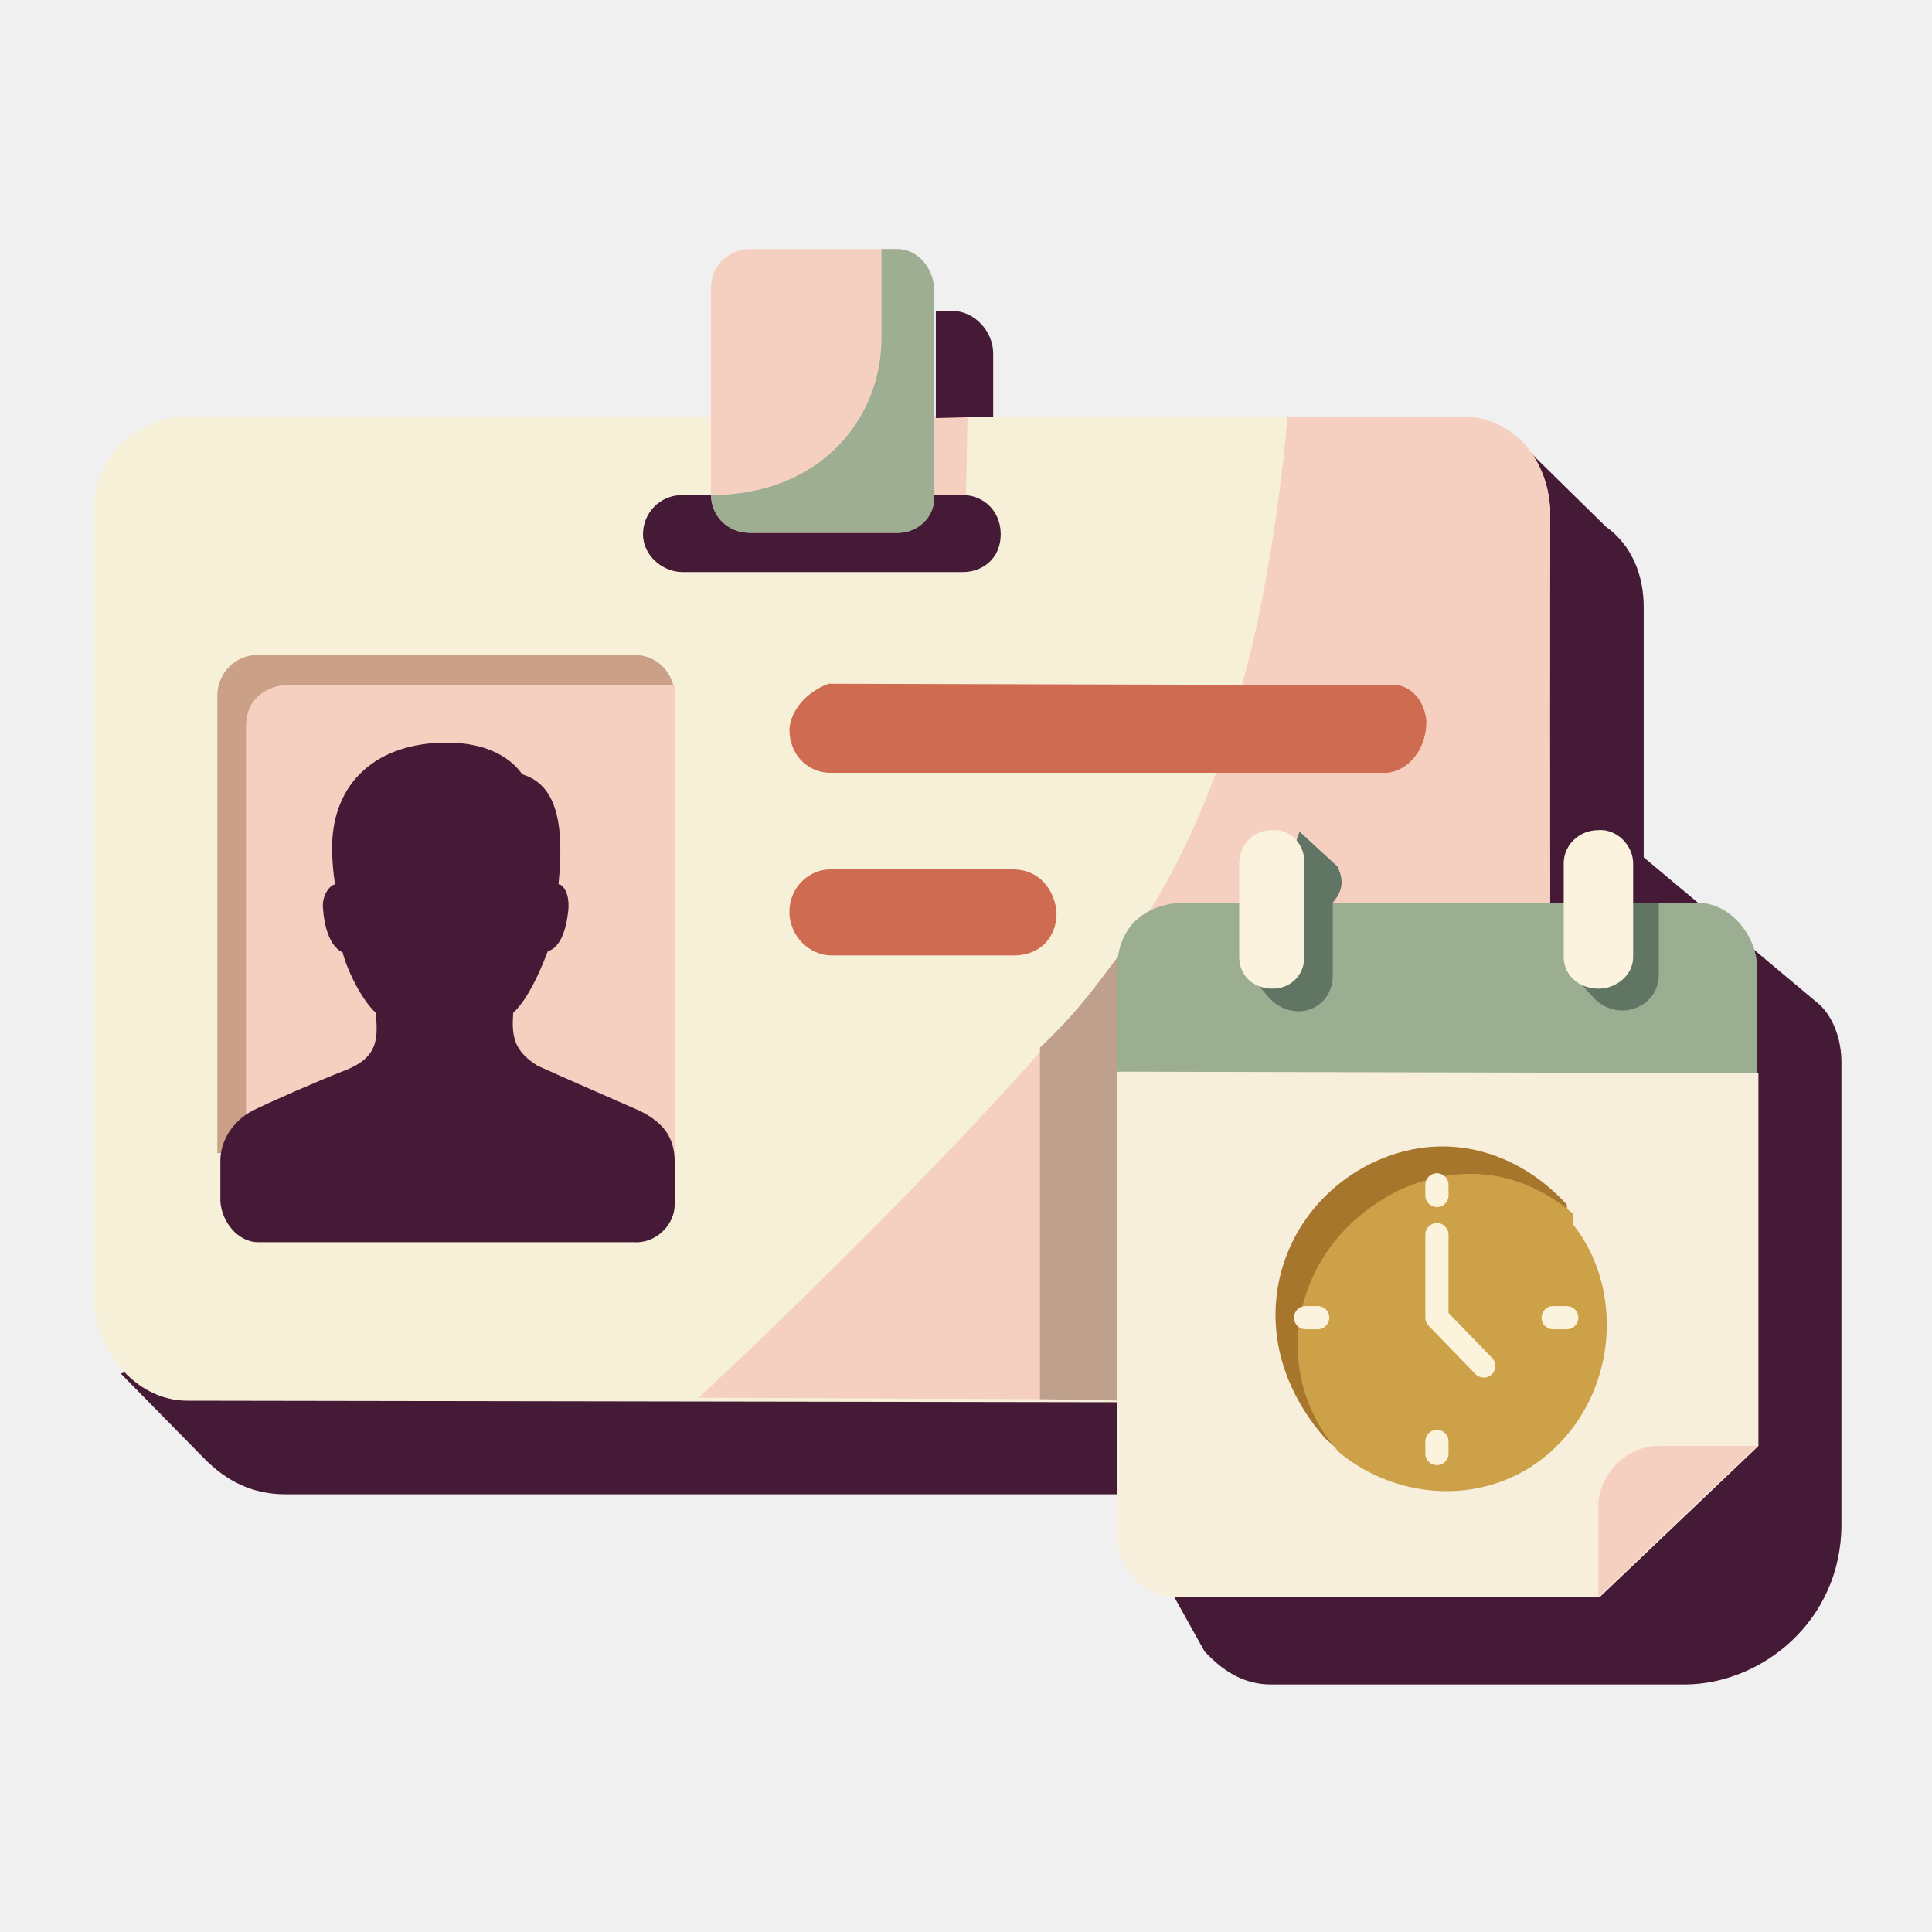
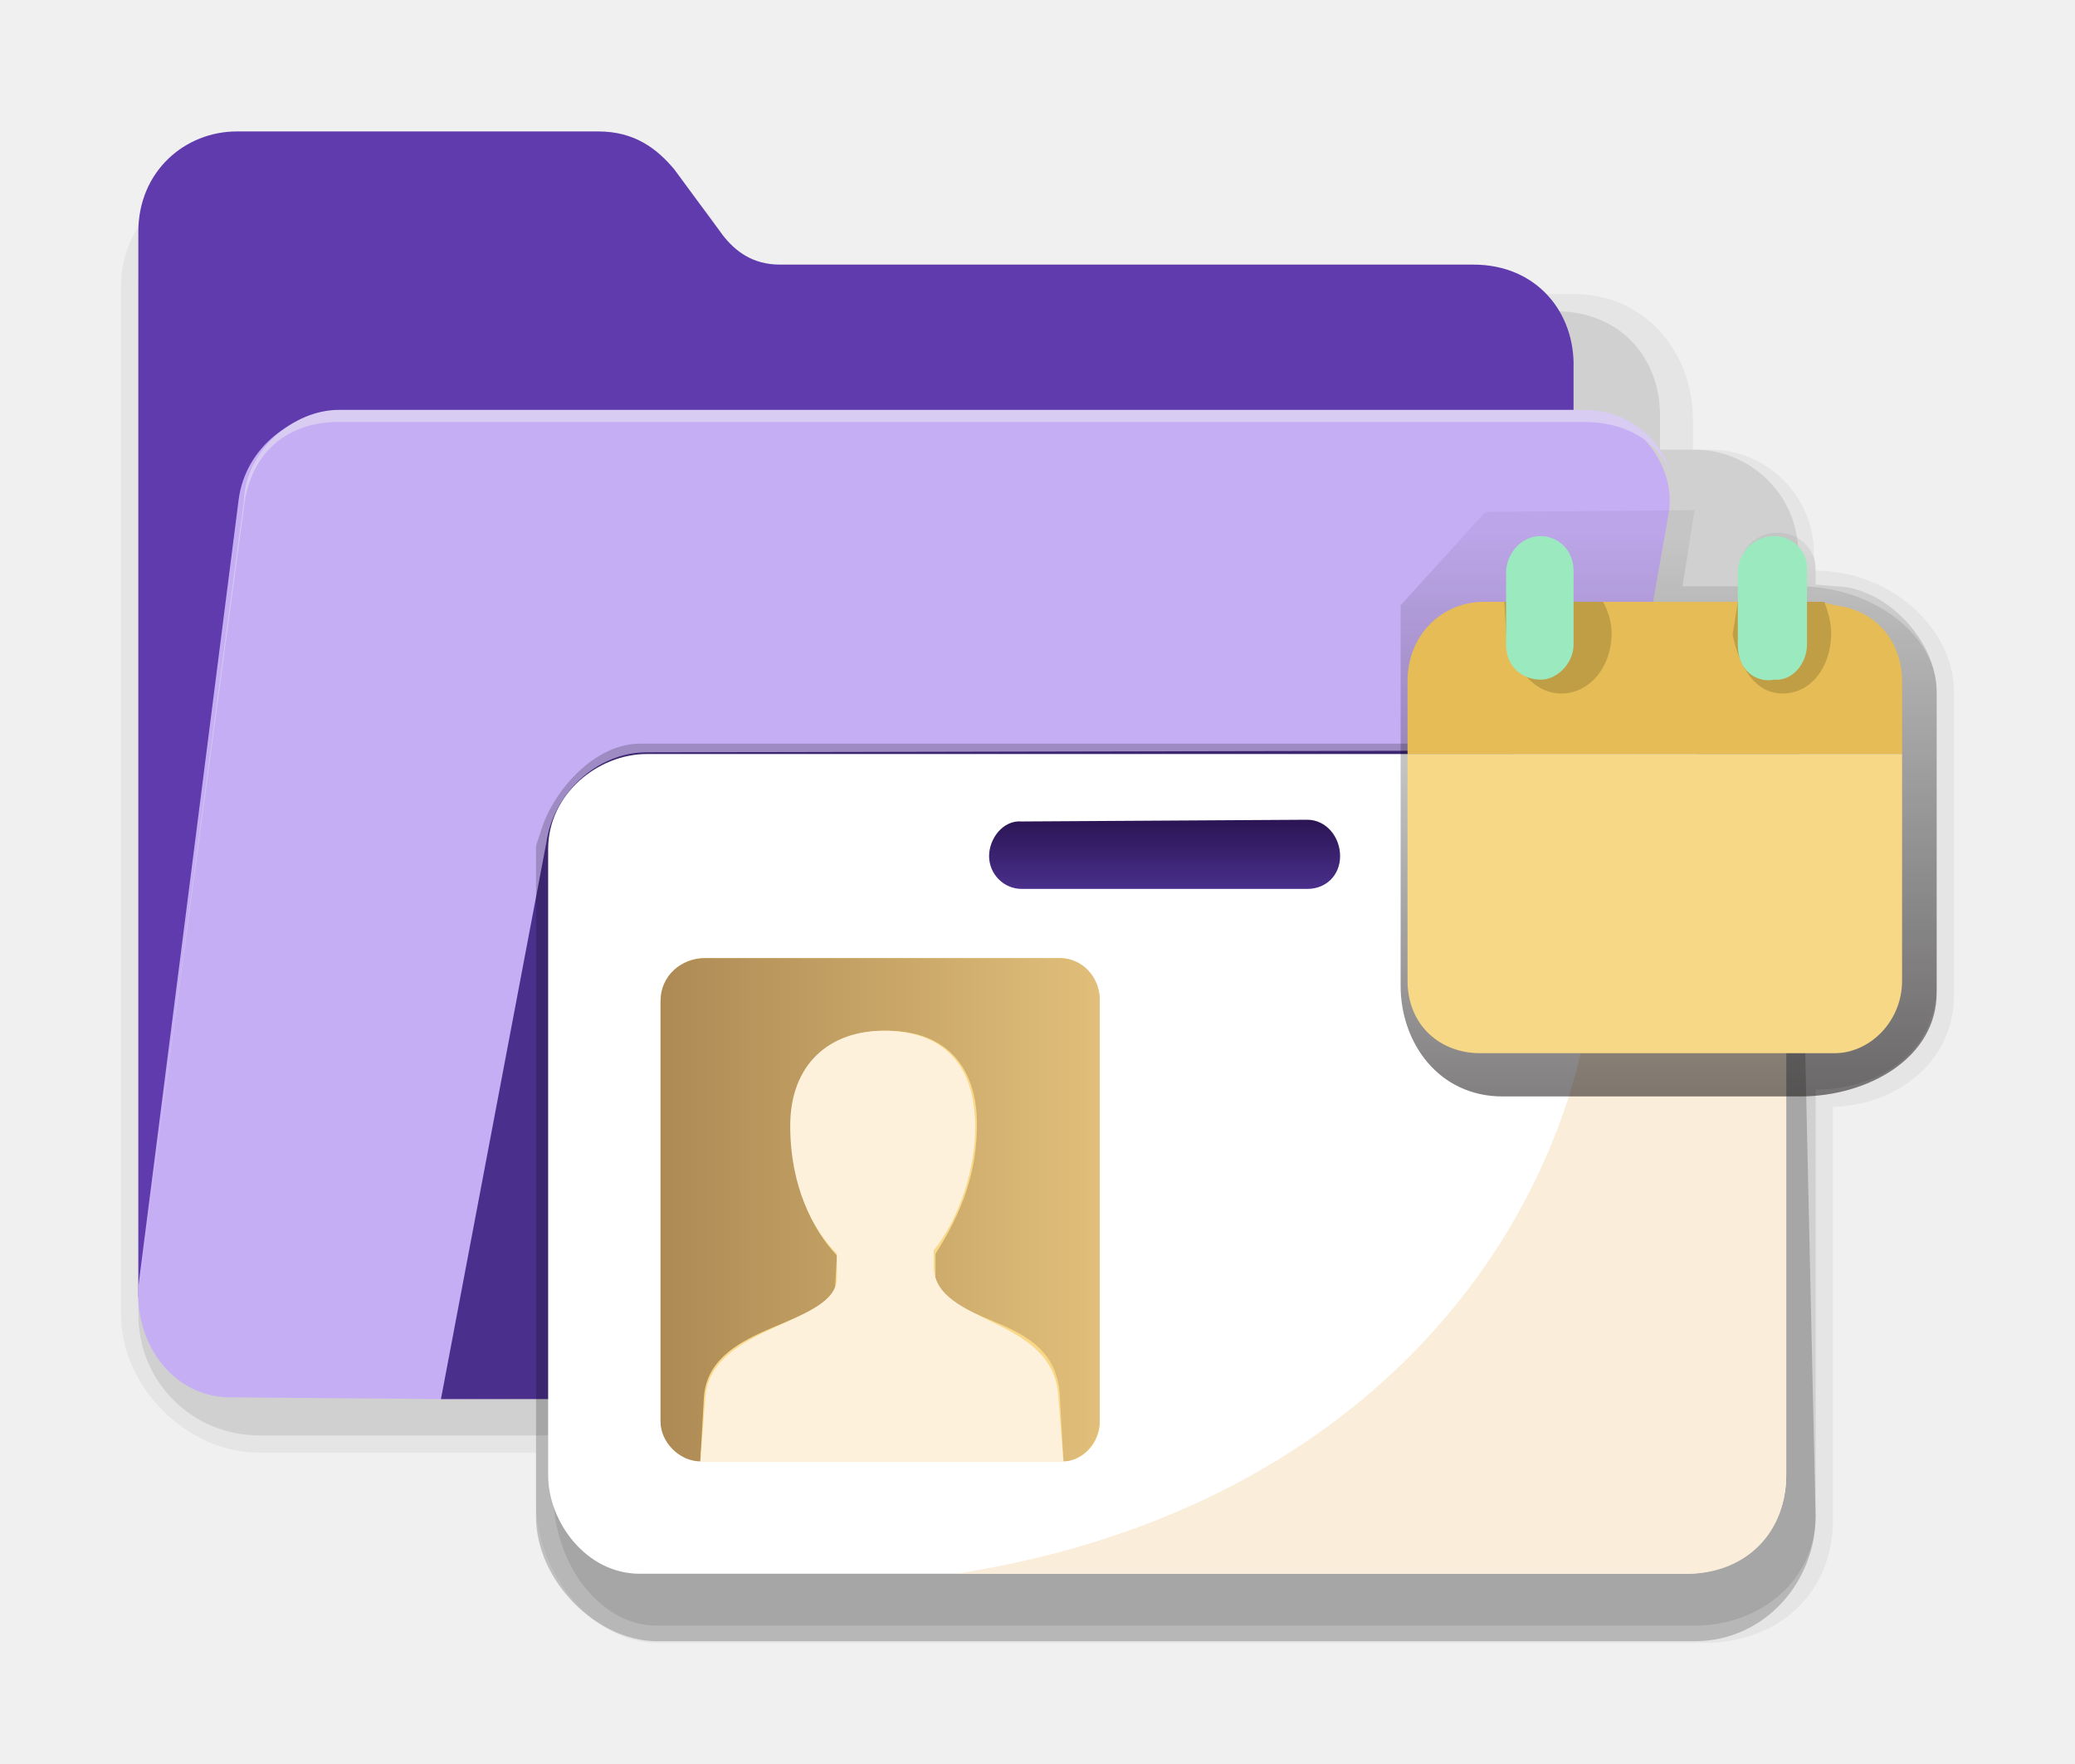
- <svg xmlns="http://www.w3.org/2000/svg" viewBox="0 0 128 128">
-   <style type="text/css">.cls-0 {fill:#451A36;}
- .cls-1 {fill:#F7F0D9;}
- .cls-2 {fill:#F5CFBF;}
- .cls-3 {fill:#BFA08C;}
- .cls-4 {fill:#CE6B50;}
- .cls-5 {fill:#9DAE92;}
- .cls-6 {fill:#CAA186;}
- .cls-7 {fill:#451A36;}
- .cls-8 {fill:#451A36;}
- .cls-9 {fill:#F7EFDC;}
- .cls-10 {fill:#9CAE92;}
- .cls-11 {fill:#607564;}
- .cls-12 {fill:#FCF3DF;}
- .cls-13 {fill:#A6762D;}
- .cls-14 {fill:#CCA147;}
- .cls-15 {fill:none;stroke:#FBF3DB;stroke-width:1.538;stroke-linecap:round;stroke-linejoin:round;stroke-miterlimit:10;}
- .cls-16 {fill:none;stroke:#FBF3DD;stroke-width:1.538;stroke-linecap:round;stroke-linejoin:round;stroke-miterlimit:10;}
- .cls-17 {fill:none;stroke:#FBF3DD;stroke-width:1.538;stroke-linecap:round;stroke-miterlimit:10;}</style>
-   <path class="cls-0" d="m106.4 34.9-5.4-5.3-22.4 22.4-52 33.3-18.6 5.7 5.6 5.7c1.4 1.4 3.1 2.3 5.3 2.3h55.1l5.8 10.4c1.2 1.3 2.6 2.2 4.4 2.2h27.4c5.1 0 10.4-4.2 10.4-10.6v-30.6c0-1.5-0.5-2.9-1.4-3.8l-11.7-9.8v-16.6c0-2.1-0.8-4.1-2.5-5.3z" />
-   <path class="cls-1" d="m96.4 27.6h-84.1c-3.1 0-6.1 2.7-6.1 6.1v52.2c0 3.4 2.7 6.9 6.2 6.9l61.8 0.1 18.3-5.1 10.1-24.2 0.1-29.9c-0.2-3.4-2.6-6.1-6.3-6.1z" />
-   <path class="cls-2" d="m85.3 27.6c-0.9 13.5-4.4 26.4-10.7 35.1-4.7 6.7-17.4 19.7-28.3 29.9l22.6 0.1 16.5-2 17.3-28.5v-28.1c0-3.7-2.5-6.5-5.8-6.5h-11.6z" />
-   <path class="cls-3" d="m68.9 69.4v23.3l6 0.1 1.3-31.6c-2.1 1.4-3.2 4.4-7.3 8.2z" />
-   <path class="cls-2" d="m96.6 27.6h-11.3c-0.3 4-1.4 12.2-3 17.7l12.1 4.3 8.3 10.2-0.1-25.7c0-3.6-2.4-6.5-6-6.5z" />
-   <path class="cls-0" d="m63.8 37.9h-18.6c-1.3 0-2.6-1.1-2.6-2.5s1.1-2.6 2.6-2.6h18.6c1.3 0 2.5 1 2.5 2.6s-1.2 2.5-2.5 2.5z" />
-   <path class="cls-2" d="m64.1 27.6-4.6-0.1-0.2 5.3h4.7z" />
-   <path class="cls-0" d="m65.8 27.6v-4.2c0-1.4-1.2-2.8-2.7-2.8h-1.1v7.1l3.8-0.1z" />
-   <path class="cls-2" d="m47.1 32.8c0.1 1.3 1 2.5 2.6 2.5h9.8c1.3 0 2.4-1.1 2.4-2.4v-13.7c0-1.2-0.9-2.7-2.5-2.7h-9.7c-1.3 0-2.6 1-2.6 2.6v13.7z" />
-   <path class="cls-5" d="m58.4 16.5v5.9c0 5.3-4 10.4-11.3 10.4 0 1.3 1 2.5 2.6 2.5h9.8c1.3 0 2.4-1 2.4-2.3v-13.7c0-1.3-0.9-2.8-2.5-2.8h-1z" />
-   <path class="cls-4" d="m91.6 51.2h-36.6c-1.4 0-2.7-1.1-2.7-2.9 0.1-1.3 1.2-2.5 2.6-3l36.8 0.1c1.7-0.3 2.7 1 2.8 2.4 0 2.1-1.5 3.5-2.9 3.4zm-24.5 6.4h-12.1c-1.4 0-2.7 1.2-2.7 2.8s1.3 2.9 2.8 2.9h11.8c2 0.1 3.1-1.2 3.1-2.8-0.1-1.5-1.1-2.9-2.9-2.9z" />
-   <path class="cls-6" d="m42.1 43.4h-25.1c-1.3 0-2.6 1.1-2.6 2.7v30.3l15.8-0.5 14.5 0.1v-30.2c-0.2-1.4-1.3-2.4-2.6-2.4z" />
-   <path class="cls-2" d="m19 45.4c-1.2 0-2.7 0.8-2.7 2.7v26.7l28.4 3.9v-33.3h-25.7z" />
-   <path class="cls-7" d="m42.4 73.6c-0.9-0.4-5.5-2.4-6.8-3-1.6-1-1.7-2-1.6-3.5 1.1-1 2-3.3 2.3-4.1 0.1 0 1-0.2 1.3-2.3 0.3-1.7-0.5-2.2-0.6-2.1 0.4-4-0.1-6.6-2.4-7.3-0.7-1-2.2-2.1-5-2.1-4.6 0-7.6 2.6-7.6 7 0 0.8 0.1 1.8 0.2 2.4-0.3 0-0.9 0.7-0.8 1.6 0.2 2.7 1.4 2.9 1.3 2.9 0.3 1.2 1.3 3.2 2.2 4 0.1 1.5 0.3 2.9-2 3.8-1.8 0.7-5 2.1-6.2 2.7-1.3 0.7-2.1 2-2.1 3.3v2.7c0.1 1.4 1.2 2.7 2.5 2.7h24.9c1.4 0.1 2.7-1.1 2.7-2.5v-2.8c0-1.6-0.7-2.6-2.3-3.4z" />
-   <path class="cls-9" d="m74 71v30.5c0 2.4 1.6 4.3 4.1 4.3h27.9l10.5-10v-24.7l-22.5-2-20 1.9z" />
-   <path class="cls-2" d="m105.9 105.8v-6.2c0.1-1.8 1.7-3.8 4-3.8h6.5l-10.5 10z" />
-   <path class="cls-10" d="m116.4 71.1v-7.1c0-1.8-1.6-4.2-4-4.2h-33.8c-2.4 0-4.6 1.3-4.6 4.5v6.7l42.4 0.1z" />
-   <path class="cls-11" d="m88.6 57.4-2.5-2.3-3.3 9.5 1.1 1.3c1.6 2 4.4 1.1 4.4-1.3v-4.8c0.6-0.7 0.8-1.4 0.3-2.4z" />
-   <path class="cls-11" d="m104.2 64.6 1.2 1.3c1.6 2 4.5 0.9 4.5-1.3v-4.8h-4.5l-1.2 4.8z" />
-   <path class="cls-12" d="m84.3 55c-1.3 0-2.2 1-2.2 2.2v6.2c0 1.2 0.9 2.1 2.2 2.1s2.1-1 2.1-2v-6.3c0.1-1.2-0.9-2.3-2.1-2.2zm21.6 0c-1.3 0-2.3 1-2.3 2.2v6.2c0 1.2 1 2.1 2.3 2.1 1.2 0 2.3-0.9 2.3-2.1v-6.2c0-1.2-1.1-2.3-2.3-2.2z" />
-   <path class="cls-13" d="m103.8 79.8c-3.2-3.5-8.1-5.1-13-2.7-6.4 3.2-8.8 11.6-3 18.2 1.3 1.2 3.3 2.7 5.1 2.4l5.1-2.7 6.2-8.5-0.4-6.7z" />
-   <path class="cls-14" d="m104.2 80.4c-2.7-2.3-6.6-3.7-11.4-1.6-7.4 3.6-8.8 12.2-4.1 17.4 3.2 2.7 8.4 3.7 12.7 1 5.7-3.7 6.5-11.5 2.8-16.1v-0.7z" />
-   <path class="cls-15" d="m95.2 81.8v5.5l3.1 3.2" />
-   <path class="cls-16" d="m95.2 78.5v0.7" />
-   <path class="cls-17" d="m95.2 95.5v0.8" />
-   <path class="cls-16" d="m102.9 87.3h0.9" />
-   <path class="cls-17" d="m86.5 87.3h0.8" />
+ <svg xmlns="http://www.w3.org/2000/svg" viewBox="0 0 120 102">
+   <style type="text/css">.cls-0 {fill:url(#SVGID_1_);}
+ .cls-1 {fill:#5F3BAE;}
+ .cls-2 {fill:#C6AEF4;}
+ .cls-3 {fill:#D8CCF3;}
+ .cls-4 {fill:#4A308C;}
+ .cls-5 {fill:#FFFFFF;}
+ .cls-6 {fill:#FAEDDA;}
+ .cls-7 {fill:url(#SVGID_2_);}
+ .cls-8 {fill:#F9D987;}
+ .cls-9 {fill:url(#SVGID_3_);}
+ .cls-10 {fill:#FEF1DB;}
+ .cls-11 {fill:#E5BC55;}
+ .cls-12 {fill:#9BEABF;}
+ .cls-13 {fill:#F7D887;}
+ .cls-14 {fill:url(#SVGID_4_);}</style>
+   <linearGradient id="SVGID_1_" x1="13.51" x2="107.5" y1="-2.555" y2="104.6" gradientUnits="userSpaceOnUse">
+     <stop stop-color="#fff" offset="0" />
+     <stop stop-color="#F8F5FC" offset="1" />
+   </linearGradient>
+   <path d="m105 33-0.1-1c0-3.3-2.7-6-6-6h-1v-2c-0.1-3.6-2.7-7-6.9-7h-45c-1.7 0-2.3-0.6-3.1-1.7l-1.9-2.9c-1.2-1.5-2.8-2.4-5-2.4h-22.5c-3.5 0-6.5 3-6.5 6.5v59.5c0 4.2 3.8 8 8 8h16v2.9c0 4.1 3.3 8.1 7 8.1h60.5c4.5 0 7.5-3 7.5-7.1v-23.9c3.8-0.1 7-2.7 7-6.4v-17.6c0-3.7-3.7-7-8-7z" fill="#040000" opacity=".05" />
+   <path d="m104 33.9v-1.9c0-3.3-2.7-6-6-6h-2v-2c0-3.3-2.3-6-6-6h-44c-2.1 0-2.8-0.9-3.8-2l-2.2-3c-1.2-1.4-2.5-2-4.4-2h-22.1c-2.9 0-5.5 2.5-5.5 5.5v59.5c0 3.9 3.1 7 7 7h17v3.4c0 3.9 2.6 7.6 6 7.6h60c3.8 0 7-2.6 7-6.4v-24.6c3.8 0 7-2.3 7-6v-17c0-3.3-3.7-6.1-8-6.1z" fill="#040000" opacity=".09" />
+   <path class="cls-1" d="m85.2 15.3h-40.1c-1.6 0-2.6-0.8-3.3-1.7l-2.8-3.8c-1-1.2-2.3-2.2-4.4-2.2h-20.9c-3 0-5.7 2.3-5.7 5.8v61.6l83-0.9v-52.8c0.1-3.2-2.1-6-5.8-6z" />
+   <path class="cls-2" d="m94.7 25c-0.8-0.7-1.9-1.2-3-1.2h-72c-2.7 0-5.5 2-5.9 5.1l-5.8 45.5c-0.2 3.4 2.1 6.5 5.5 6.4l12 0.1 62-0.3 9-50.9c0.3-1.8-0.5-3.5-1.8-4.7z" />
+   <path class="cls-3" d="m96.6 27.3c-0.6-2-2.5-3.6-5-3.6h-72c-2.6 0-5.4 2.3-5.5 5.3l-6.1 45.6 6.1-45.2c0.3-2.9 2.2-5 5.5-5h72c2.3 0 4.2 1 5 2.9z" />
+   <path class="cls-4" d="m25.5 80.9 6.1-32.2c0.4-2.8 2.9-5.2 5.8-5.2l50.1-0.1-3 37.5h-59z" />
+   <path d="m98 94.9h-60c-3.5 0-7-3.5-7-7.2v-38.8l0.3-0.9c0.7-2.3 3.1-5 5.7-5h67l1 44.7c0 3.7-2.9 7.2-7 7.2z" fill="#040000" opacity=".2" />
+   <path class="cls-5" d="m103.3 49.1c0-3.2-2.3-5.5-5.6-5.5h-60.3c-2.8 0-5.7 2.3-5.7 5.5v36.2c0 2.7 2.2 5.7 5.3 5.7h60.5c2.9 0 5.8-2 5.8-5.7v-36.2z" />
+   <path class="cls-6" d="m97.6 91c3 0 5.7-2 5.7-5.8v-25.2l-11.7 0.1c-2.9 13.6-14.5 27.5-36.3 30.9h42.3z" />
+   <linearGradient id="SVGID_2_" x1="67.1" x2="67.1" y1="47.44" y2="51.49" gradientUnits="userSpaceOnUse">
+     <stop stop-color="#2B1554" offset="0" />
+     <stop stop-color="#4A308C" offset="1" />
+   </linearGradient>
+   <path class="cls-7" d="m77.5 49.5c0 1.1-0.8 1.9-1.9 1.9h-16.5c-1.1 0-1.9-0.9-1.9-1.9s0.8-2.1 1.9-2l16.5-0.1c1.1 0 1.9 1 1.9 2.1z" />
+   <path class="cls-8" d="m63.6 57.8c0-1.2-1.1-2.4-2.3-2.4h-20.6c-1.2 0-2.5 1-2.5 2.5v24.2c0 1.3 1.1 2.4 2.4 2.4h20.8c1.2 0 2.2-1 2.2-2.3v-24.4z" />
+   <linearGradient id="SVGID_3_" x1="38.19" x2="63.6" y1="69.8" y2="69.8" gradientUnits="userSpaceOnUse">
+     <stop stop-color="#AD8A54" offset="0" />
+     <stop stop-color="#E1BF7A" offset="1" />
+   </linearGradient>
+   <path class="cls-9" d="m61.3 55.4h-20.5c-1.4 0-2.6 1-2.6 2.5v24.3c0 1.2 1.1 2.3 2.3 2.3l0.2-3.6c0.2-4.3 6.8-4.1 7.6-6.5l0.1-1.8c-1.5-1.6-2.6-4-2.6-7.5 0-4 2.6-5.5 5.5-5.5 3.4 0 5.2 2.1 5.2 5.4 0 2.7-0.8 5-2.4 7.5v1.4c1 3 7 2 7.2 6.9l0.2 3.7c1.1 0 2.1-1.1 2.1-2.3v-24.4c0-1.3-1-2.4-2.3-2.4z" />
+   <path class="cls-10" d="m54 72.3v1c0.1 3.3 6.9 2.8 7.2 7.4l0.3 3.8h-21l0.3-3.8c0.4-4.1 7.6-4.1 7.6-6.8v-1.4c-1.4-1.4-2.7-3.9-2.7-7.4 0-3.6 2.3-5.5 5.4-5.5 3.3 0 5.3 1.8 5.3 5.6 0 2.2-0.8 5.1-2.4 7.1z" />
+   <linearGradient id="SVGID_4_" x1="95.56" x2="95.56" y1="30.78" y2="63.44" gradientUnits="userSpaceOnUse">
+     <stop stop-color="#040000" stop-opacity=".05" offset="0" />
+     <stop stop-color="#040000" stop-opacity=".5" offset="1" />
+   </linearGradient>
+   <path class="cls-14" d="m106.1 33.9-1.1-0.1v-0.9c0-1.2-1-2.1-2.2-2.1s-2.2 0.9-2.2 2.2v0.9h-3.3l0.7-4.4-12.1 0.1-4.9 5.4v22c0 3.3 2.2 6.4 5.9 6.4h17.2c3.9 0 7.9-2.2 7.9-6v-17.4c0-3-3-6.1-5.9-6.1z" />
+   <path class="cls-11" d="m106.1 35c-0.3-0.1-0.7-0.2-1.6-0.2h-18.7c-2.3 0-4.4 1.8-4.4 4.6v4.2h28.6v-4.2c0-2.1-1.3-4.1-3.9-4.4z" />
+   <path class="cls-13" d="m81.4 43.6v13.1c0 2.6 1.9 4.2 4.2 4.2h20.5c2 0 3.9-1.8 3.9-4.2v-13.1h-28.6z" />
+   <path d="m92.7 34.8c0.3 0.5 0.5 1.2 0.5 1.8 0 2-1.3 3.5-2.9 3.5s-2.8-1.5-3.2-3.5l-0.1-1.8h5.7z" fill="#BF9E46" />
+   <path d="m105.5 34.8c0.2 0.5 0.4 1.2 0.4 1.8 0 2-1.2 3.5-2.8 3.5s-2.5-1.5-2.9-3.4l0.3-1.9h5z" fill="#BF9E46" />
+   <path class="cls-12" d="m89.1 39.3c-1 0-2-0.7-2-2v-4.2c0-1 0.8-2.1 2-2.1 1 0 1.9 0.8 1.9 2v4.3c0 1-0.9 2-1.9 2z" />
+   <path class="cls-12" d="m102.6 39.3c-1 0.2-2.1-0.5-2.1-2v-4.2c0-1 0.8-2.1 2.1-2.1 1.1 0 1.9 0.9 1.9 1.8v4.5c0 1-0.8 2.1-1.9 2z" />
</svg>
